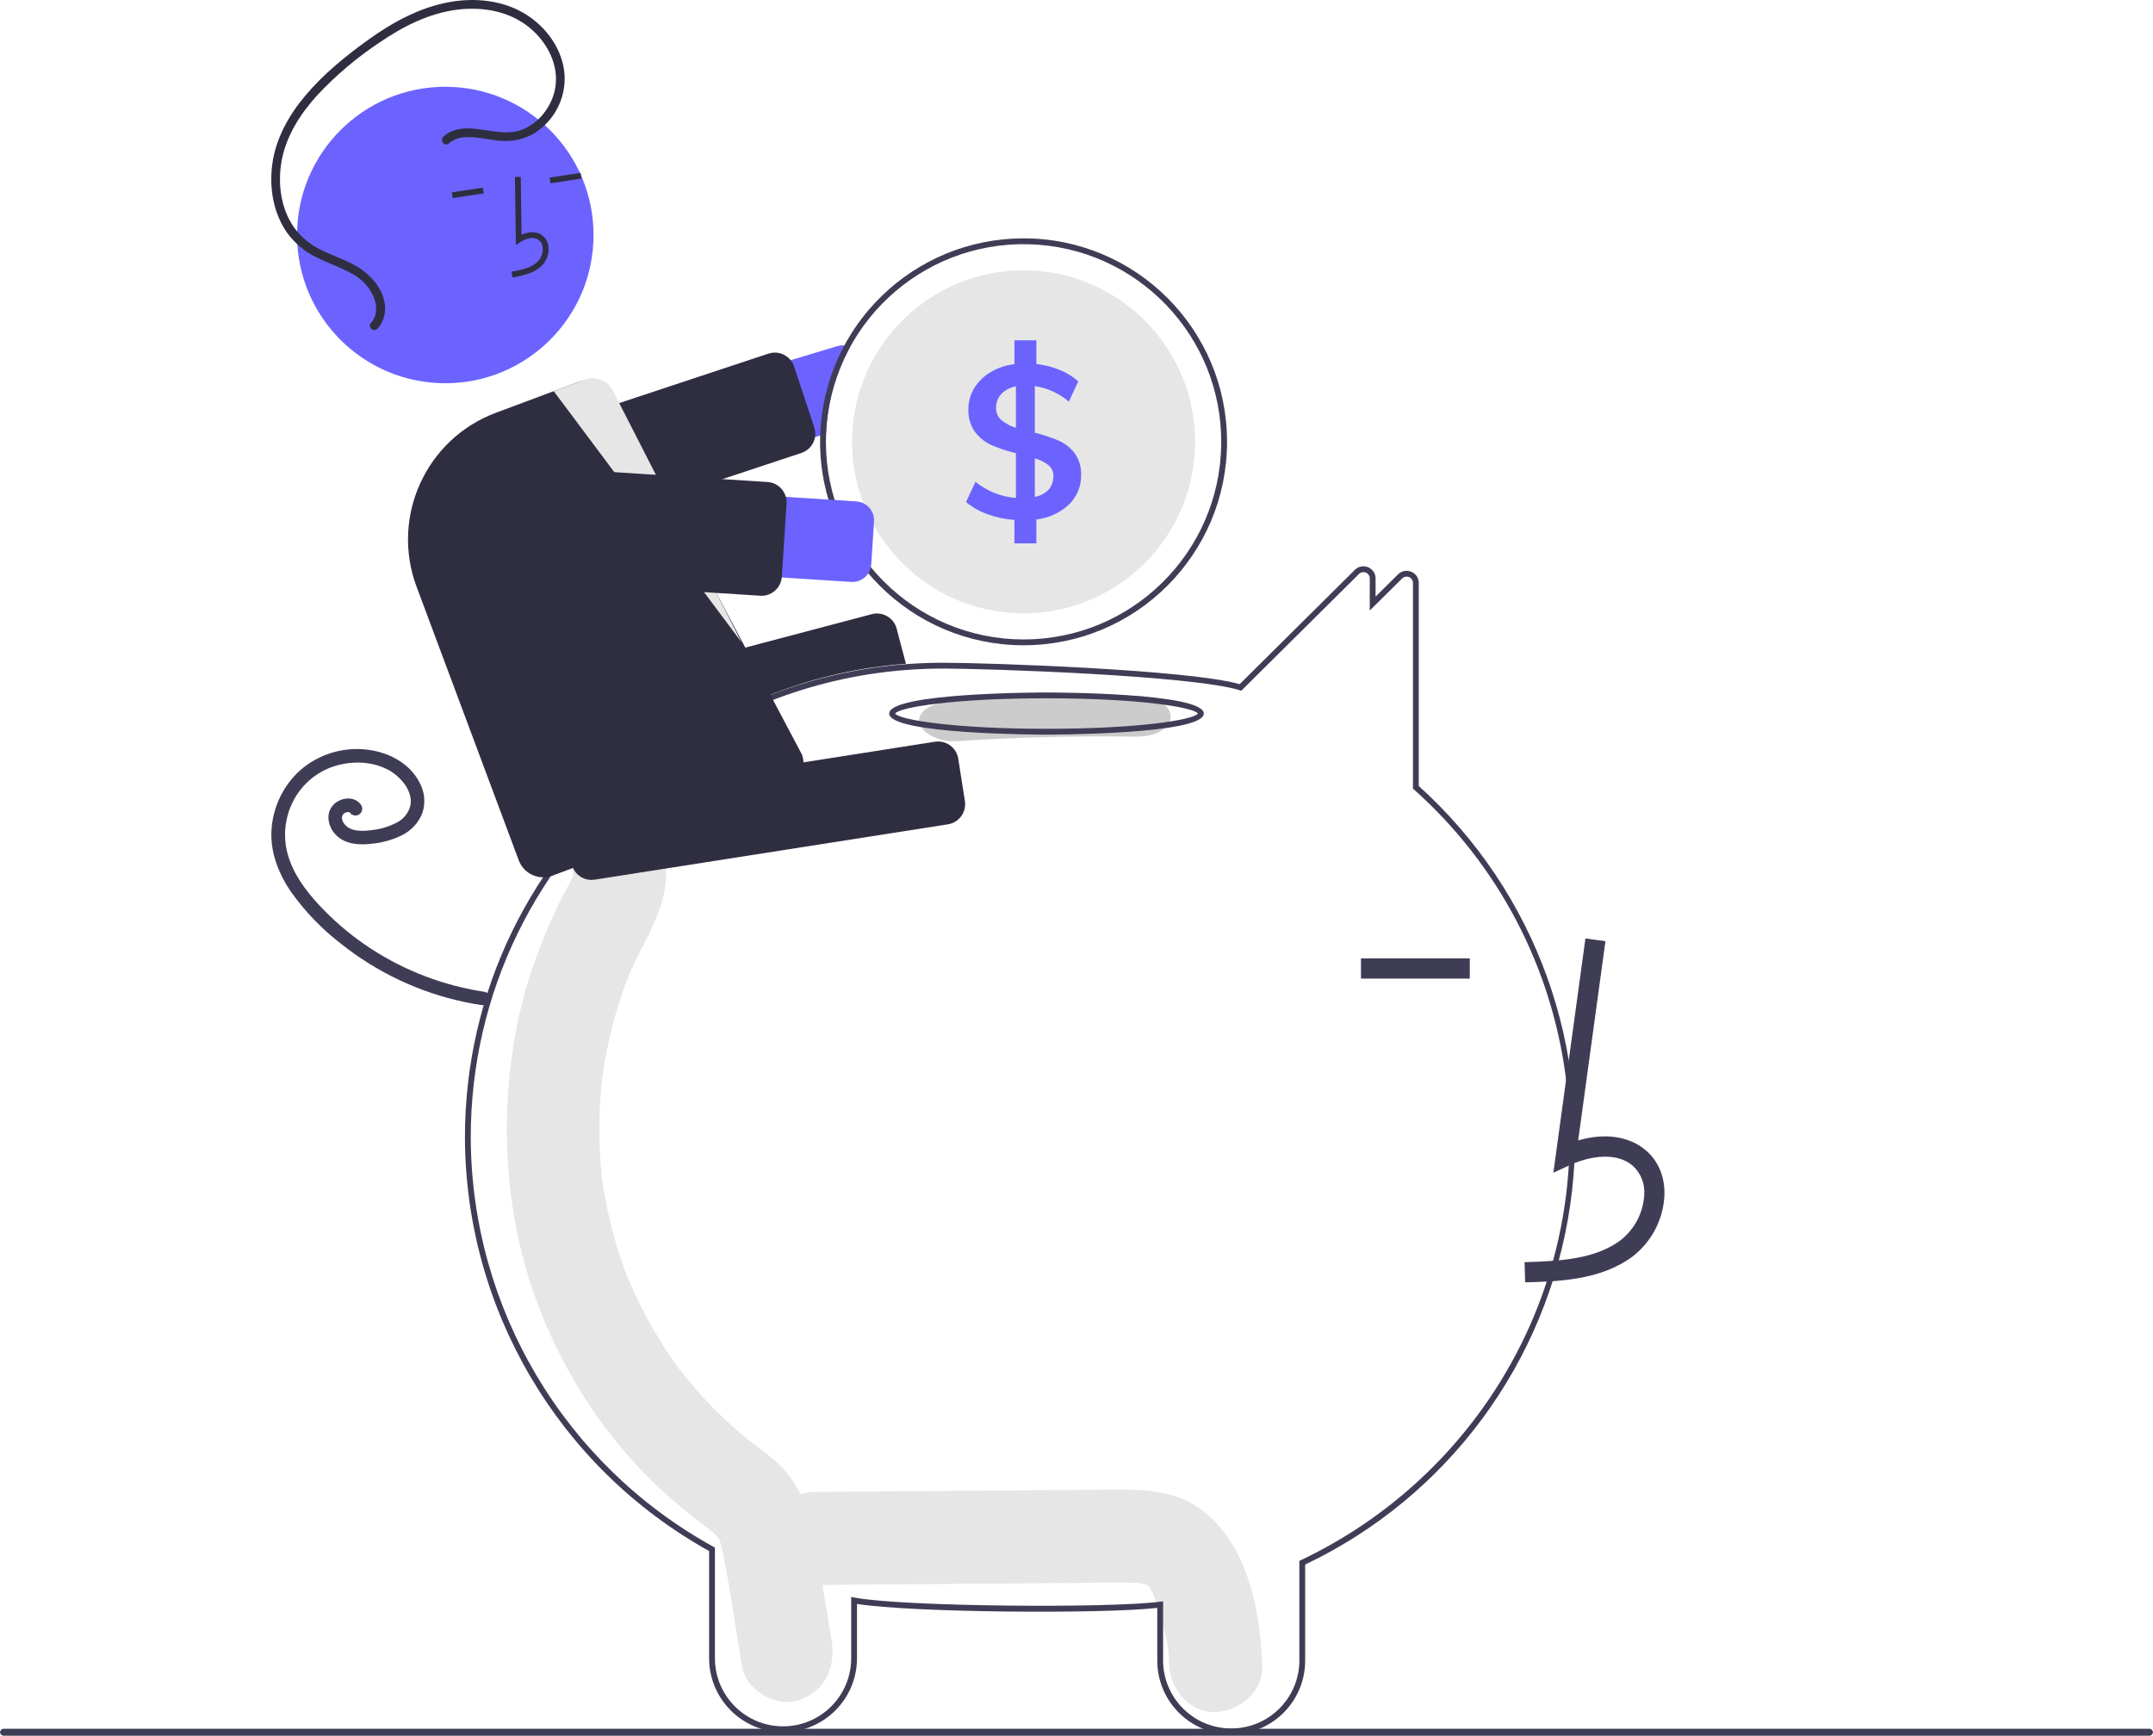
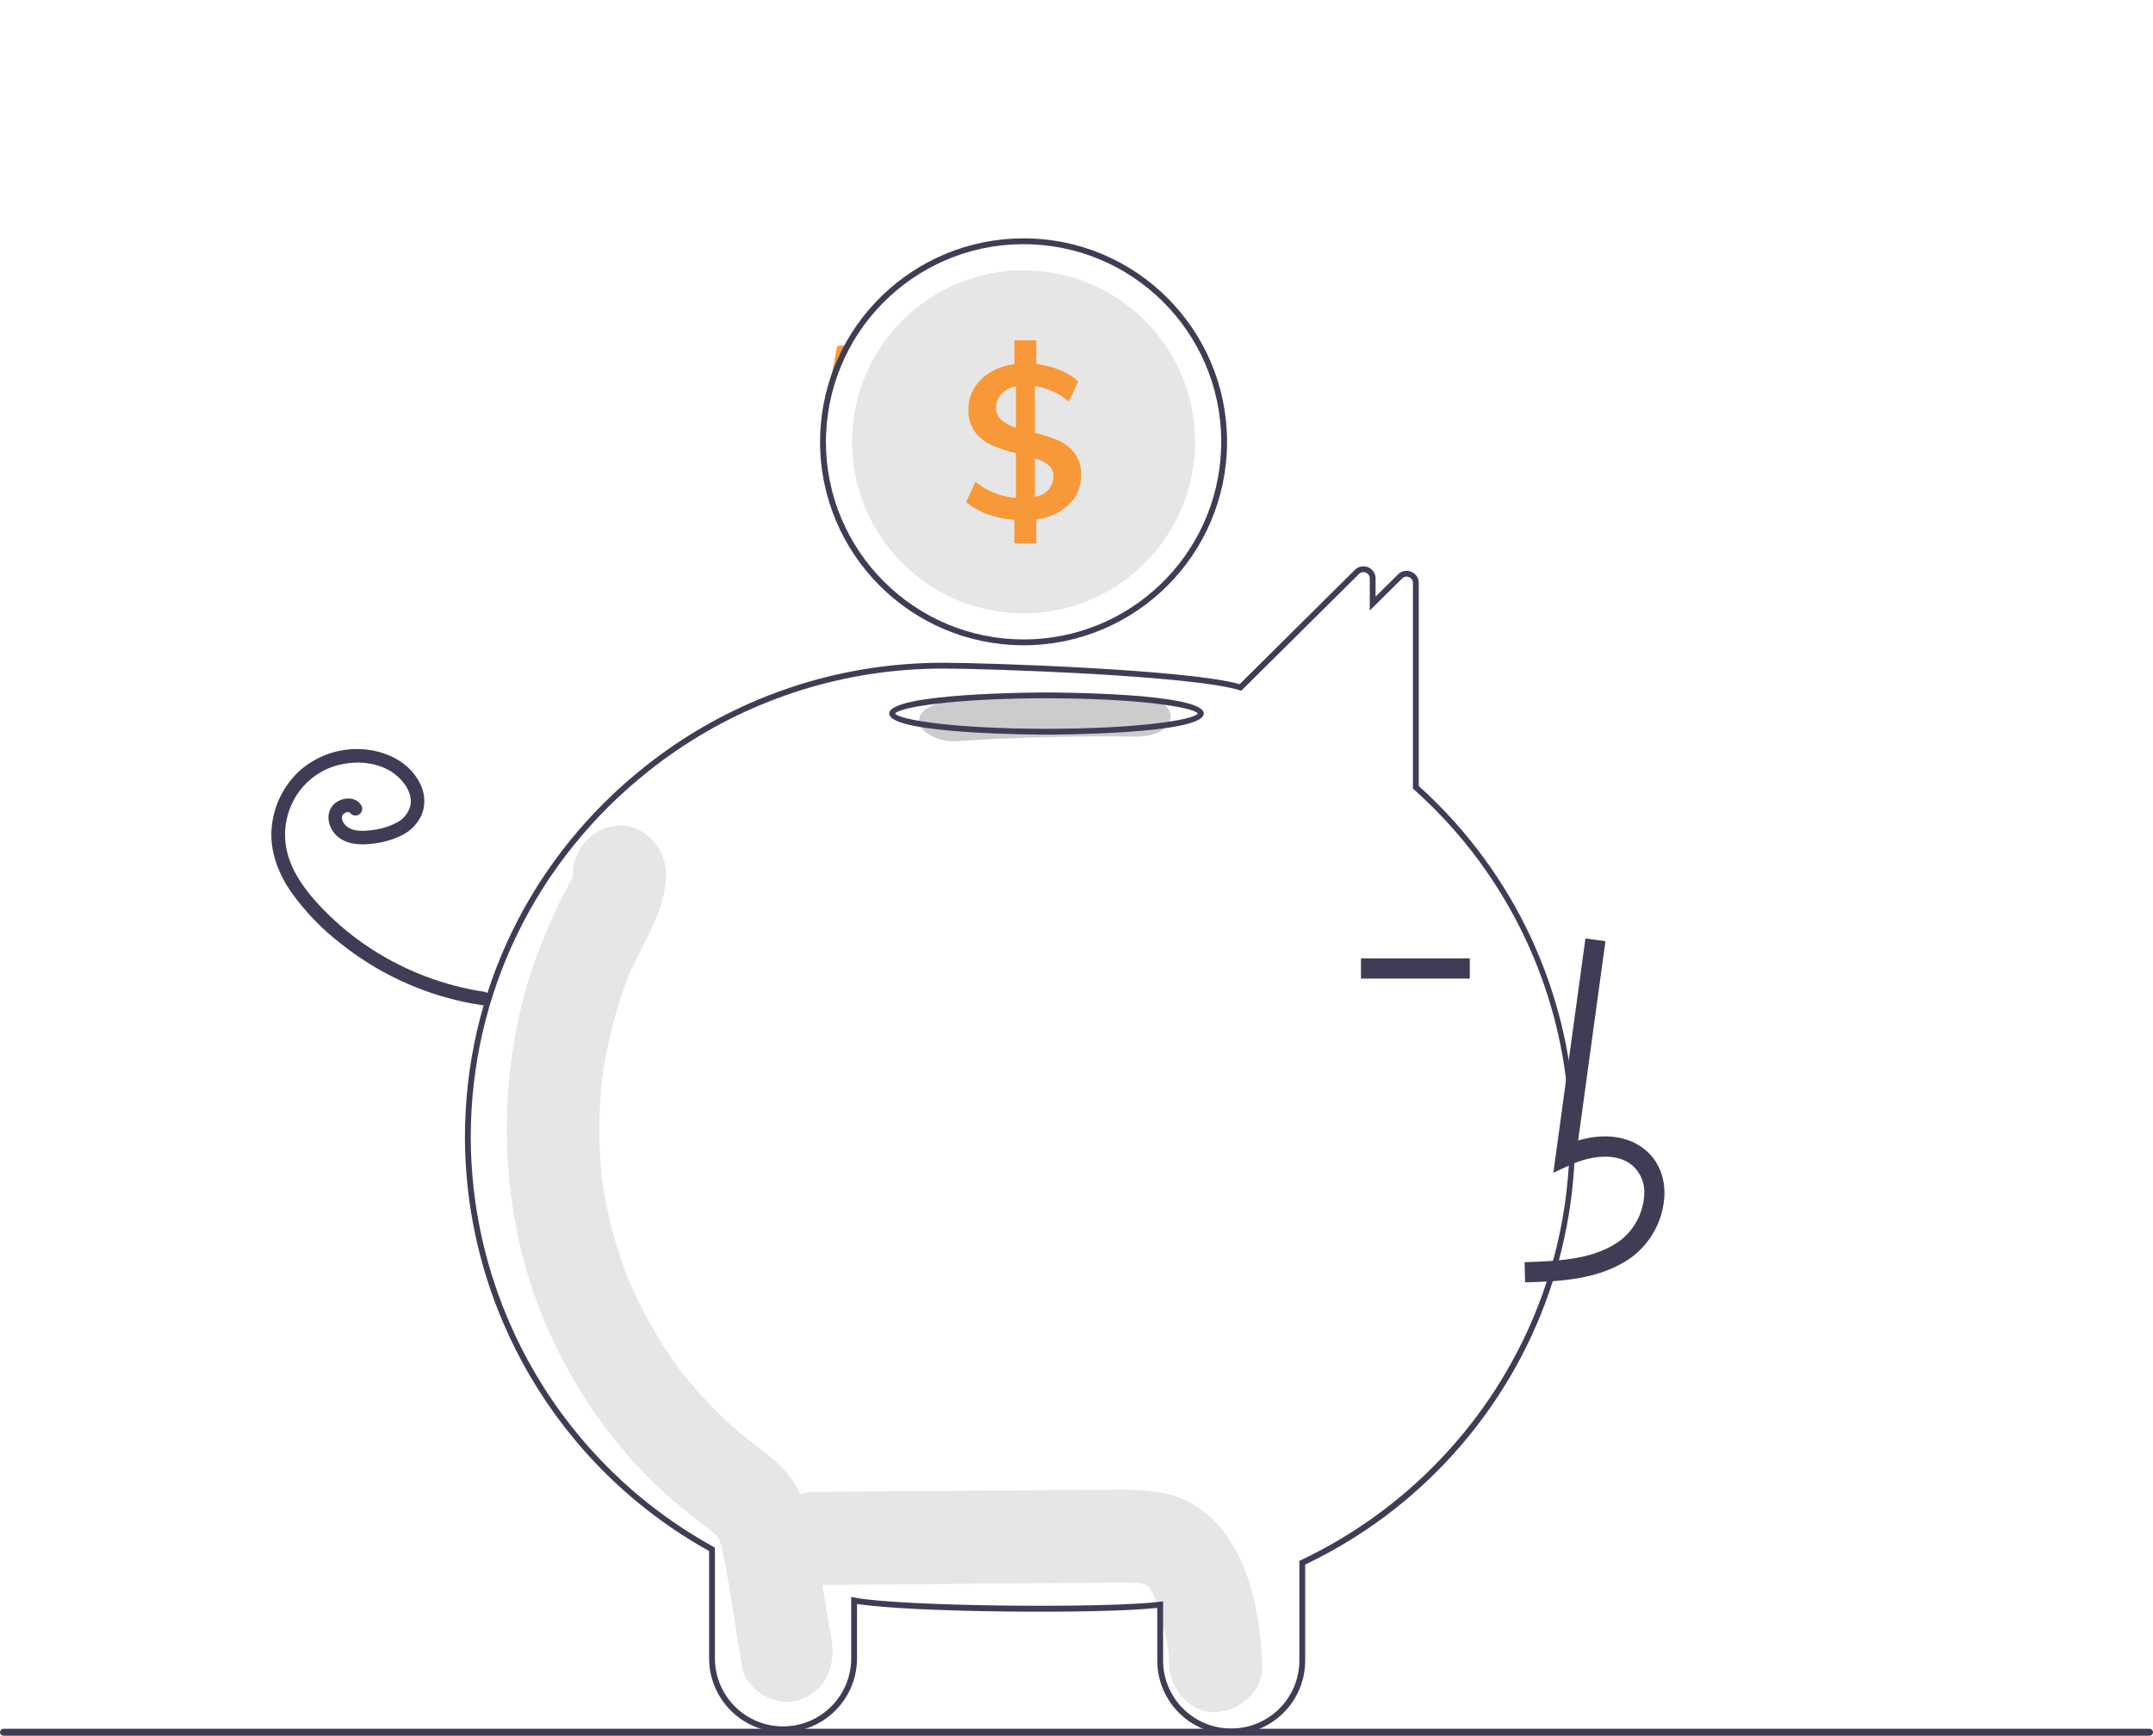
- <svg xmlns="http://www.w3.org/2000/svg" data-name="Layer 1" width="740.675" height="597.175" viewBox="0 0 740.675 597.175">
-   <path d="M651.612,679.719c-5.122-7.172-12.055-12.419-20.771-14.383-7.601-1.713-15.416-1.421-23.142-1.361l-97.692.753c-8.367.065-16.389,7.313-16,16,.386,8.614,7.032,16.069,16,16q42.926-.331,85.851-.662c6.747-.052,13.497-.174,20.244-.152,1.515.005,3.024.085,4.538.102.367.004.631.001.818-.007.047.014.086.027.147.044.79.217,1.6.366,2.394.572-.278.008.515.503.914.671.055.108.171.299.366.595.272.51,1.077,2.059,1.11,2.01a71.762,71.762,0,0,1,2.987,9.393c1.859,7.047,2.268,8.52,2.536,15.132.338,8.352,7.117,16.398,16,16,8.379-.375,16.363-7.042,16-16C663.3,709.333,660.651,692.377,651.612,679.719Z" transform="translate(-229.6623 -151.4124)" fill="#e6e6e6" />
-   <path d="M515.749,715.825c-1.835-11.12-3.635-22.246-5.505-33.36-1.898-11.274-5.774-21.598-14.548-28.997-2.344-1.977-4.775-3.823-7.216-5.663-.858-.647-1.715-1.295-2.563-1.956-.051-.04-.083-.064-.127-.099-.093-.08-.205-.176-.355-.303-3.657-3.095-7.19-6.327-10.556-9.763q-4.483-4.577-8.575-9.545-1.022-1.241-2.019-2.504c-.114-.145-.729-.94-1.135-1.459-.377-.519-1.066-1.457-1.182-1.621q-1.164-1.646-2.286-3.322a156.126,156.126,0,0,1-13.187-24.115q-.547-1.251-1.068-2.517c-.093-.258-.214-.588-.374-1.029-.741-2.038-1.481-4.074-2.159-6.137q-2.16-6.571-3.714-13.336-.768-3.34-1.383-6.715-.317-1.735-.593-3.478c-.03-.193-.21-1.446-.316-2.154-.078-.712-.224-1.972-.243-2.166q-.176-1.756-.312-3.516-.307-3.96-.415-7.933-.185-7.061.253-14.122c.166-2.645.402-5.282.693-7.915.018-.162.031-.29.044-.406.018-.118.038-.251.062-.417.215-1.455.442-2.908.695-4.356a159.294,159.294,0,0,1,3.739-16.313q1.088-3.809,2.363-7.555.568-1.663,1.173-3.314c-.026.071,1.182-3.016,1.198-3.119,4.795-11.329,12.638-21.657,12.648-34.526.007-8.713-7.364-17.06-16-16.657a16.625,16.625,0,0,0-16,16.657c0,.196-.001.363-.001.525-.081.271-.148.498-.208.698-.935,2.032-2.081,3.963-3.107,5.944-2.811,5.423-5.209,11.025-7.488,16.708a159.825,159.825,0,0,0-8.529,28.628,182.098,182.098,0,0,0-.968,65.04c6.204,37.813,26.662,74.009,55.103,98.339,2.468,2.111,4.997,4.152,7.549,6.151,1.056.827,2.121,1.639,3.191,2.446.506.381,2.602,2.034,1.68,1.233,1.982,1.692,2.817,2.543,3.326,3.789.074.288.174.678.311,1.211.359,1.405.7,2.808.983,4.233,2.476,12.451,4.196,25.112,6.264,37.644,1.421,8.611,12.022,14.215,19.682,11.634C513.49,733.312,517.272,725.051,515.749,715.825Z" transform="translate(-229.6623 -151.4124)" fill="#e6e6e6" />
-   <path d="M653.23,748.12a25.374,25.374,0,0,1-25.44-25.25V704.619c-19.109,2.139-84.543,1.644-103.3-1.37v18.892a25.441,25.441,0,0,1-50.88,0v-37.092a163.307,163.307,0,0,1-84-142.388c0-49.83,22.583-96.314,61.959-127.534a164.075,164.075,0,0,1,89.323-35.173c4.427-.347,8.881-.523,13.239-.523,15.352,0,84.619,2.372,101.998,7.372L695.756,347.48a4.16,4.16,0,0,1,4.55-.907,4.1,4.1,0,0,1,2.584,3.847v6.252l7.716-7.642a4.151,4.151,0,0,1,4.546-.908,4.102,4.102,0,0,1,2.587,3.848v69.865a162.759,162.759,0,0,1-39.07,267.866v33.169A25.374,25.374,0,0,1,653.23,748.12ZM629.79,702.351v20.52a23.441,23.441,0,0,0,46.88,0V688.438l.571-.271a162.456,162.456,0,0,0,66.531-58.182,160.325,160.325,0,0,0-27.699-206.96l-.332-.298V351.97a2.103,2.103,0,0,0-1.342-1.996,2.149,2.149,0,0,0-2.381.473l-11.127,11.021V350.42a2.103,2.103,0,0,0-1.342-1.996,2.154,2.154,0,0,0-2.385.477l-40.476,40.164-.575-.18c-16.156-5.057-86.513-7.454-101.982-7.454-4.306,0-8.707.174-13.082.517a162.075,162.075,0,0,0-88.237,34.746c-38.895,30.838-61.202,76.751-61.202,125.967A161.315,161.315,0,0,0,475.094,683.585l.516.286v38.27a23.441,23.441,0,0,0,46.88,0V700.854l1.185.223c16.856,3.171,87.832,3.671,104.985,1.421Z" transform="translate(-229.6623 -151.4124)" fill="#3f3d56" />
-   <path d="M517.66,270.53,406.92,303.81a13.882,13.882,0,0,0,7.99,26.59l96.91-29.13,2.03-.61a67.517,67.517,0,0,1,8.29-29.86,6.165,6.165,0,0,0-2-.52A6.367,6.367,0,0,0,517.66,270.53Z" transform="translate(-229.6623 -151.4124)" fill="#6c63ff" />
-   <path d="M412.995,337.495a7.013,7.013,0,0,1-6.638-4.801l-6.925-20.896a6.999,6.999,0,0,1,4.443-8.847l90.131-29.87a7,7,0,0,1,8.847,4.442l6.925,20.896a6.976,6.976,0,0,1-4.193,8.759q-.125.047-.252.088l-90.129,29.869A7.003,7.003,0,0,1,412.995,337.495Z" transform="translate(-229.6623 -151.4124)" fill="#2f2e41" />
-   <path d="M581.79,233.42a70.031,70.031,0,0,0-69.97,67.85c-.02.71-.03,1.43-.03,2.15a70,70,0,1,0,70-70Zm0,138a68.071,68.071,0,0,1-68-68q0-1.395.06-2.76A67.998,67.998,0,1,1,581.79,371.42Z" transform="translate(-229.6623 -151.4124)" fill="#3f3d56" />
-   <path d="M640.79,303.42a59,59,0,0,1-118,0c0-1.87.09-3.71.26-5.53A59,59,0,0,1,640.79,303.42Z" transform="translate(-229.6623 -151.4124)" fill="#e6e6e6" />
-   <path d="M599.36,307.34a14.048,14.048,0,0,0-5.47-4.33,53.139,53.139,0,0,0-8.22-2.7V284.25a23.396,23.396,0,0,1,11.69,5.33l3.26-6.95a21.561,21.561,0,0,0-6.36-3.93,31.259,31.259,0,0,0-8.07-2.07v-8.14h-7.55v8.22a20.672,20.672,0,0,0-8.25,2.77,16.399,16.399,0,0,0-5.59,5.48,13.771,13.771,0,0,0-1.99,7.29,12.463,12.463,0,0,0,2.29,7.8,14.51,14.51,0,0,0,5.7,4.52,52.692,52.692,0,0,0,8.36,2.77v15.39A24.988,24.988,0,0,1,565.25,317.18l-3.26,6.96a24.58,24.58,0,0,0,7.44,4.22,34.161,34.161,0,0,0,9.21,1.92v8.07h7.55v-8.22a19.538,19.538,0,0,0,11.21-5.14,13.59,13.59,0,0,0,4.18-10.1A12.055,12.055,0,0,0,599.36,307.34Zm-20.2-8.73a14.499,14.499,0,0,1-5.03-2.7,5.32,5.32,0,0,1-1.78-4.18,6.726,6.726,0,0,1,1.82-4.81,9.202,9.202,0,0,1,4.99-2.59Zm11.25,21.28a8.557,8.557,0,0,1-4.74,2.47V309.12a13.24,13.24,0,0,1,4.74,2.37,4.658,4.658,0,0,1,1.63,3.7A6.804,6.804,0,0,1,590.41,319.89Z" transform="translate(-229.6623 -151.4124)" fill="#6c63ff" />
-   <path d="M416.209,422.184a7.023,7.023,0,0,1-6.775-5.216l-3.77-14.27a7.004,7.004,0,0,1,4.975-8.551l118.941-31.43a7.015,7.015,0,0,1,8.551,4.985l3.194,12.09-.598.046a160.163,160.163,0,0,0-84.108,31.871l-.173.084-38.46,10.16A6.963,6.963,0,0,1,416.209,422.184Z" transform="translate(-229.6623 -151.4124)" fill="#2f2e41" />
-   <path d="M396.51,492.671a98.108,98.108,0,0,1-39.122-14.792A95.527,95.527,0,0,1,341.214,464.65c-4.828-4.924-9.447-10.521-11.838-17.079a25.299,25.299,0,0,1,.331-18.769,24.334,24.334,0,0,1,13.169-13.126c5.99-2.389,13.226-2.644,19.055-.028a17.089,17.089,0,0,1,6.964,5.606,11.435,11.435,0,0,1,1.81,3.758,7.674,7.674,0,0,1,.09,3.759,9.016,9.016,0,0,1-4.774,5.723,24.068,24.068,0,0,1-8.152,2.486c-2.86.39-6.969.745-9.268-1.551a4.669,4.669,0,0,1-1.093-1.611,3.114,3.114,0,0,1-.172-1.458c-.034.217.139-.472.129-.445-.036.102-.194.35.03-.031a3.397,3.397,0,0,1,.233-.363c-.076.098-.243.262.055-.019a1.962,1.962,0,0,1,.914-.564c.138-.04.279-.072.418-.11.353-.096-.352.005.009-.006.139-.004.28-.001.419-.007.354-.016-.349-.097-.01-.011.132.033.262.065.392.106.282.089-.2-.207-.009.014.224.259-.235-.252.019-.001a4.624,4.624,0,0,1,.358.394,2.359,2.359,0,0,0,3.315,0,2.399,2.399,0,0,0,0-3.315c-2.311-2.865-6.877-2.157-9.215.264-2.982,3.088-1.801,7.983,1.1,10.678,3.284,3.051,7.934,3.263,12.158,2.751a29.817,29.817,0,0,0,10.269-2.902,14.398,14.398,0,0,0,7.024-7.588,13.174,13.174,0,0,0-1.056-10.769c-3.729-7.011-11.452-10.606-19.084-11.228a29.812,29.812,0,0,0-21.819,7.163,30.154,30.154,0,0,0-9.888,20.075c-.666,7.996,2.436,15.761,6.959,22.214a84.627,84.627,0,0,0,16.779,17.353,102.473,102.473,0,0,0,42.812,20.191q2.792.577,5.615.988a2.421,2.421,0,0,0,2.883-1.637,2.361,2.361,0,0,0-1.637-2.883Z" transform="translate(-229.6623 -151.4124)" fill="#3f3d56" />
-   <path d="M619.895,390.794q-30.663-.433-61.133,1.556c-6.943.453-12.951,2.907-12.951,7.032,0,3.449,5.96,7.489,12.951,7.032q30.454-1.989,61.133-1.556C636.569,405.094,636.559,391.029,619.895,390.794Z" transform="translate(-229.6623 -151.4124)" fill="#ccc" />
-   <path d="M589.682,404.162c-2.209,0-54.106-.083-54.106-7.251,0-7.168,51.896-7.25,54.106-7.25s54.106.083,54.106,7.25C643.787,404.079,591.891,404.162,589.682,404.162Zm-52.076-7.251c1.42,2.173,20.496,5.251,52.076,5.251s50.656-3.078,52.076-5.251c-1.42-2.173-20.496-5.25-52.076-5.25S539.025,394.738,537.605,396.911Z" transform="translate(-229.6623 -151.4124)" fill="#3f3d56" />
-   <path d="M754.336,592.612c11.488-.319,25.786-.718,36.801-8.764a28.262,28.262,0,0,0,11.121-21.103c.225-6.355-2.071-11.901-6.465-15.614-5.753-4.861-14.154-6.002-23.207-3.341l9.38-68.548-6.886-.943L764.052,554.885l5.75-2.639c6.666-3.058,15.817-4.614,21.504.192a12.215,12.215,0,0,1,4.006,10.062,21.361,21.361,0,0,1-8.275,15.735c-8.572,6.261-19.969,7.069-32.895,7.43Z" transform="translate(-229.6623 -151.4124)" fill="#3f3d56" />
-   <rect x="468.203" y="329.741" width="37.432" height="6.95" fill="#3f3d56" />
-   <path d="M433.148,454.15a7.012,7.012,0,0,1-6.904-5.917L423.959,433.651a7.008,7.008,0,0,1,5.832-8L551.322,406.609a7.007,7.007,0,0,1,7.999,5.832l2.285,14.582a7.007,7.007,0,0,1-5.832,8l-121.531,19.042A7.096,7.096,0,0,1,433.148,454.15Z" transform="translate(-229.6623 -151.4124)" fill="#2f2e41" />
-   <circle cx="153.189" cy="80.855" r="51" fill="#6c63ff" />
-   <path d="M411.727,245.463a12.095,12.095,0,0,0,4.367-2.676,8.133,8.133,0,0,0,2.255-6.483,5.472,5.472,0,0,0-2.512-4.164c-1.846-1.135-4.285-1.092-6.747.049l-.284-19.908-2.0.028.334,23.404,1.522-.998c1.765-1.156,4.302-1.994,6.127-.872a3.514,3.514,0,0,1,1.573,2.69,6.146,6.146,0,0,1-1.676,4.834c-2.168,2.151-5.377,2.872-9.039,3.531l.354,1.968A32.963,32.963,0,0,0,411.727,245.463Z" transform="translate(-229.6623 -151.4124)" fill="#2f2e41" />
-   <rect x="418.838" y="211.679" width="10.772" height="2" transform="translate(-256.7253 -85.49311) rotate(-8.61162)" fill="#2f2e41" />
-   <rect x="385.221" y="216.769" width="10.772" height="2" transform="translate(-257.8664 -90.46937) rotate(-8.61162)" fill="#2f2e41" />
-   <path d="M416.555,453.258a9.03,9.03,0,0,1-8.434-5.855L372.957,353.235a46.532,46.532,0,0,1,27.284-59.802L428.833,282.756a8.958,8.958,0,0,1,6.878.239,8.832,8.832,0,0,1,4.675,4.986L505.523,410.964a9.002,9.002,0,0,1-5.257,11.638L419.7,452.687A8.976,8.976,0,0,1,416.555,453.258Z" transform="translate(-229.6623 -151.4124)" fill="#2f2e41" />
-   <path d="M420.158,285.995l64.629,86.426L441.056,286.902a8.079,8.079,0,0,0-10.349-4.846Z" transform="translate(-229.6623 -151.4124)" fill="#e6e6e6" />
-   <path d="M522.49,351.63l-115.395-7.433a13.879,13.879,0,1,1,1.784-27.701l115.395,7.433a6.499,6.499,0,0,1,6.069,6.904l-.949,14.729a6.501,6.501,0,0,1-6.905,6.069Z" transform="translate(-229.6623 -151.4124)" fill="#6c63ff" />
-   <path d="M491.655,356.395q-.229,0-.458-.015h-0l-94.756-6.104a6.999,6.999,0,0,1-6.536-7.435l1.62-25.158a7,7,0,0,1,7.436-6.535l94.756,6.103a7.008,7.008,0,0,1,6.535,7.435l-1.62,25.159a7.019,7.019,0,0,1-4.546,6.111A6.926,6.926,0,0,1,491.655,356.395Z" transform="translate(-229.6623 -151.4124)" fill="#2f2e41" />
-   <path d="M382.267,198.353c6.709-5.77,15.923-.608,23.617-1.512,7.361-.865,13.174-7.468,14.659-14.482,1.732-8.184-2.516-16.383-8.777-21.486-6.857-5.589-15.952-7.193-24.57-6.159-9.878,1.185-18.911,5.789-27.017,11.359a121.85,121.85,0,0,0-21.442,18.169c-5.751,6.352-10.624,13.923-12.18,22.47-1.414,7.768-.334,16.375,4.258,22.955a24.205,24.205,0,0,0,9.474,7.805c3.937,1.933,8.138,3.316,11.952,5.502,5.768,3.305,11.374,10.159,9.567,17.291a9.793,9.793,0,0,1-2.226,4.19c-1.291,1.433-3.619-.461-2.325-1.897,2.273-2.523,2.183-5.888.972-8.9a16.272,16.272,0,0,0-7.233-7.954c-3.993-2.283-8.401-3.692-12.494-5.772a27.023,27.023,0,0,1-9.911-8.214c-4.898-6.807-6.363-15.666-5.253-23.861,1.202-8.868,5.759-16.927,11.471-23.68,6.216-7.349,13.852-13.571,21.652-19.159,8.37-5.997,17.617-11.067,27.85-12.9,8.87-1.59,18.485-.611,26.241,4.223,7.24,4.512,12.792,12.274,13.344,20.947a22.235,22.235,0,0,1-10.376,19.942,19.101,19.101,0,0,1-11.41,2.643c-4.262-.273-8.527-1.578-12.816-1.215a8.941,8.941,0,0,0-5.268,2.128c-1.466,1.261-3.213-1.181-1.759-2.431Z" transform="translate(-229.6623 -151.4124)" fill="#2f2e41" />
-   <path d="M969.147,748.588H230.853a1.191,1.191,0,0,1,0-2.381H969.147a1.191,1.191,0,0,1,0,2.381Z" transform="translate(-229.6623 -151.4124)" fill="#3f3d56" />
+ <svg xmlns="http://www.w3.org/2000/svg" version="1.1" id="Layer_1" x="0px" y="0px" viewBox="0 0 740.675 597.175" style="enable-background:new 0 0 740.675 597.175;" xml:space="preserve">
+   <path style="fill:#E6E6E6;" d="M421.949,528.307c-5.122-7.172-12.055-12.419-20.771-14.383c-7.601-1.713-15.416-1.421-23.142-1.361  l-97.692,0.753c-8.367,0.065-16.389,7.313-16,16c0.386,8.614,7.032,16.069,16,16c28.617-0.221,57.234-0.441,85.851-0.662  c6.747-0.052,13.497-0.174,20.244-0.152c1.515,0.005,3.024,0.085,4.538,0.102c0.367,0.004,0.631,0.001,0.818-0.007  c0.047,0.014,0.086,0.027,0.147,0.044c0.79,0.217,1.6,0.366,2.394,0.572c-0.278,0.008,0.515,0.503,0.914,0.671  c0.055,0.108,0.171,0.299,0.366,0.595c0.272,0.51,1.077,2.059,1.11,2.01c1.21,3.059,2.208,6.197,2.987,9.393  c1.859,7.047,2.268,8.52,2.536,15.132c0.338,8.352,7.117,16.398,16,16c8.379-0.375,16.363-7.042,16-16  C433.638,557.92,430.988,540.965,421.949,528.307z" />
+   <path style="fill:#E6E6E6;" d="M286.087,564.413c-1.835-11.12-3.635-22.246-5.505-33.359c-1.898-11.274-5.774-21.598-14.548-28.997  c-2.344-1.977-4.775-3.823-7.216-5.663c-0.858-0.647-1.715-1.295-2.563-1.956c-0.051-0.039-0.083-0.064-0.127-0.099  c-0.093-0.08-0.205-0.176-0.355-0.303c-3.657-3.095-7.19-6.327-10.556-9.763c-2.989-3.052-5.847-6.233-8.575-9.545  c-0.682-0.827-1.354-1.662-2.019-2.504c-0.114-0.145-0.729-0.94-1.135-1.459c-0.377-0.519-1.066-1.457-1.182-1.621  c-0.776-1.097-1.538-2.204-2.286-3.322c-5.096-7.635-9.509-15.705-13.187-24.115c-0.365-0.834-0.721-1.673-1.068-2.517  c-0.093-0.258-0.214-0.588-0.374-1.029c-0.741-2.038-1.481-4.074-2.159-6.137c-1.44-4.381-2.678-8.826-3.714-13.336  c-0.512-2.227-0.973-4.465-1.383-6.715c-0.211-1.157-0.409-2.316-0.593-3.478c-0.03-0.193-0.21-1.446-0.316-2.154  c-0.078-0.712-0.224-1.972-0.243-2.166c-0.117-1.171-0.221-2.343-0.312-3.516c-0.205-2.64-0.343-5.285-0.415-7.933  c-0.123-4.708-0.039-9.415,0.253-14.122c0.166-2.645,0.402-5.282,0.693-7.915c0.018-0.162,0.031-0.29,0.044-0.406  c0.018-0.118,0.038-0.251,0.062-0.417c0.215-1.455,0.442-2.908,0.695-4.356c0.96-5.5,2.208-10.945,3.739-16.313  c0.725-2.539,1.513-5.057,2.363-7.555c0.379-1.109,0.77-2.213,1.173-3.314c-0.026,0.071,1.182-3.016,1.198-3.119  c4.795-11.329,12.638-21.657,12.648-34.526c0.007-8.713-7.364-17.06-16-16.657c-8.949,0.337-16.024,7.702-16,16.657  c0,0.196-0.001,0.363-0.001,0.525c-0.081,0.271-0.148,0.498-0.208,0.698c-0.935,2.032-2.081,3.963-3.107,5.944  c-2.811,5.423-5.209,11.025-7.488,16.708c-3.731,9.256-6.586,18.84-8.529,28.628c-4.224,21.446-4.551,43.478-0.968,65.04  c6.204,37.813,26.662,74.009,55.103,98.339c2.468,2.111,4.997,4.152,7.549,6.151c1.056,0.827,2.121,1.639,3.191,2.446  c0.506,0.381,2.602,2.034,1.68,1.233c1.982,1.692,2.817,2.543,3.326,3.789c0.074,0.288,0.174,0.678,0.311,1.211  c0.359,1.405,0.7,2.807,0.983,4.233c2.476,12.451,4.196,25.112,6.264,37.644c1.421,8.611,12.022,14.215,19.682,11.634  C283.828,581.899,287.609,573.639,286.087,564.413z" />
+   <path style="fill:#3F3D56;" d="M423.568,596.708c-13.991,0.036-25.371-11.259-25.44-25.25v-18.251  c-19.109,2.139-84.543,1.644-103.3-1.37v18.892c-0.105,14.05-11.581,25.355-25.631,25.249  c-13.901-0.104-25.145-11.348-25.249-25.249v-37.092c-51.73-28.738-83.866-83.212-84-142.388c0-49.83,22.583-96.314,61.959-127.534  c25.602-20.367,56.708-32.616,89.323-35.173c4.427-0.347,8.881-0.523,13.239-0.523c15.352,0,84.619,2.372,101.998,7.372  l39.628-39.322c1.192-1.198,2.99-1.557,4.55-0.907c1.573,0.626,2.6,2.154,2.584,3.847v6.252l7.716-7.642  c1.189-1.2,2.987-1.559,4.546-0.908c1.574,0.625,2.602,2.154,2.587,3.848v69.865c66.764,60.189,72.094,163.104,11.905,229.868  c-14.329,15.894-31.651,28.806-50.976,37.998v33.169C448.939,585.449,437.559,596.744,423.568,596.708z M400.128,550.938v20.52  c0.106,12.945,10.685,23.354,23.631,23.249c12.797-0.104,23.145-10.452,23.249-23.249v-34.433l0.571-0.271  c27.128-12.873,50.157-33.012,66.531-58.182c43.114-66.368,31.349-154.266-27.699-206.96l-0.332-0.298v-70.757  c0.015-0.881-0.521-1.677-1.342-1.996c-0.815-0.349-1.761-0.161-2.381,0.473l-11.127,11.021v-11.048  c0.015-0.881-0.521-1.677-1.342-1.996c-0.817-0.348-1.764-0.159-2.385,0.477l-40.476,40.164l-0.575-0.18  c-16.156-5.057-86.513-7.454-101.982-7.454c-4.306,0-8.707,0.174-13.082,0.517c-32.219,2.526-62.947,14.626-88.237,34.746  c-38.895,30.838-61.202,76.751-61.202,125.967c0.135,58.66,32.103,112.623,83.484,140.925l0.516,0.286v38.27  c0.108,12.946,10.69,23.353,23.636,23.245c12.793-0.107,23.138-10.451,23.245-23.245v-21.286l1.185,0.223  c16.856,3.171,87.832,3.671,104.985,1.421L400.128,550.938z" />
+   <path style="fill:#F89939;" d="M282.158,149.858l2.03-0.61c0.411-10.461,3.249-20.684,8.29-29.86c-0.633-0.285-1.309-0.46-2-0.52  c-0.835-0.081-1.678,0.004-2.48,0.25" />
+   <path style="fill:#2F2E41;" d="M280.116,147.007" />
+   <path style="fill:#2F2E41;" d="M264.345,121.669" />
+   <path style="fill:#3F3D56;" d="M352.128,82.008c-37.817,0.015-68.792,30.051-69.97,67.85c-0.02,0.71-0.03,1.43-0.03,2.15  c0,38.66,31.34,70,70,70s70-31.34,70-70S390.788,82.008,352.128,82.008L352.128,82.008L352.128,82.008z M352.128,220.008  c-37.539-0.039-67.961-30.461-68-68c0-0.93,0.02-1.85,0.06-2.76c1.525-37.523,33.181-66.705,70.704-65.18  s66.705,33.181,65.18,70.704C418.59,191.222,388.608,220.009,352.128,220.008L352.128,220.008z" />
+   <path style="fill:#E6E6E6;" d="M411.128,152.008c0,32.585-26.415,59-59,59s-59-26.415-59-59c0-1.87,0.09-3.71,0.26-5.53  c3.054-32.441,31.829-56.264,64.271-53.21C387.966,96.121,411.128,121.565,411.128,152.008z" />
+   <path style="fill:#F89939;" d="M369.698,155.928c-1.43-1.88-3.311-3.37-5.47-4.33c-2.662-1.122-5.411-2.025-8.22-2.7v-16.06  c4.318,0.651,8.367,2.497,11.69,5.33l3.26-6.95c-1.875-1.67-4.028-3-6.36-3.93c-2.586-1.047-5.3-1.743-8.07-2.07v-8.14h-7.55v8.22  c-2.915,0.327-5.728,1.272-8.25,2.77c-2.279,1.349-4.197,3.229-5.59,5.48c-1.33,2.197-2.019,4.722-1.99,7.29  c-0.13,2.783,0.676,5.529,2.29,7.8c1.485,1.966,3.447,3.522,5.7,4.52c2.705,1.155,5.501,2.082,8.36,2.77v15.39  c-5.095-0.384-9.95-2.321-13.91-5.55l-3.26,6.96c2.214,1.831,4.732,3.259,7.44,4.22c2.967,1.062,6.066,1.708,9.21,1.92v8.07h7.55  v-8.22c4.194-0.458,8.126-2.261,11.21-5.14c2.746-2.633,4.262-6.297,4.18-10.1C372.043,160.783,371.261,158.125,369.698,155.928z   M349.498,147.198c-1.839-0.558-3.549-1.476-5.03-2.7c-1.188-1.057-1.841-2.591-1.78-4.18c-0.055-1.781,0.6-3.511,1.82-4.81  c1.352-1.363,3.097-2.268,4.99-2.59V147.198z M360.748,168.478c-1.276,1.308-2.937,2.174-4.74,2.47v-13.24  c1.724,0.462,3.336,1.269,4.74,2.37c1.078,0.921,1.678,2.283,1.63,3.7C362.447,165.494,361.865,167.173,360.748,168.478  L360.748,168.478z" />
+   <path style="fill:#3F3D56;" d="M166.848,341.258c-13.952-2.061-27.296-7.107-39.122-14.792c-5.859-3.805-11.283-8.241-16.174-13.228  c-4.828-4.924-9.447-10.521-11.838-17.079c-2.301-6.067-2.182-12.787,0.331-18.769c2.479-5.946,7.215-10.666,13.169-13.125  c5.99-2.389,13.226-2.644,19.055-0.028c2.778,1.218,5.181,3.152,6.964,5.606c0.829,1.131,1.442,2.405,1.81,3.758  c0.341,1.226,0.372,2.518,0.09,3.759c-0.692,2.507-2.432,4.593-4.774,5.723c-2.548,1.307-5.308,2.149-8.152,2.486  c-2.86,0.39-6.969,0.745-9.268-1.551c-0.473-0.454-0.846-1.003-1.093-1.611c-0.173-0.465-0.232-0.965-0.172-1.458  c-0.034,0.217,0.139-0.472,0.129-0.445c-0.036,0.102-0.194,0.35,0.03-0.031c0.07-0.126,0.148-0.247,0.233-0.363  c-0.076,0.098-0.243,0.262,0.055-0.019c0.246-0.27,0.563-0.465,0.914-0.564c0.138-0.04,0.279-0.072,0.418-0.11  c0.353-0.096-0.352,0.005,0.009-0.006c0.139-0.004,0.28-0.001,0.419-0.007c0.354-0.016-0.349-0.097-0.01-0.011  c0.132,0.033,0.262,0.065,0.392,0.106c0.282,0.089-0.2-0.207-0.009,0.014c0.224,0.259-0.235-0.252,0.019-0.001  c0.127,0.124,0.246,0.256,0.358,0.394c0.919,0.907,2.396,0.907,3.315,0c0.886-0.927,0.886-2.388,0-3.315  c-2.311-2.865-6.877-2.157-9.215,0.264c-2.982,3.088-1.801,7.983,1.1,10.678c3.284,3.051,7.934,3.263,12.158,2.751  c3.57-0.342,7.048-1.325,10.269-2.902c3.2-1.572,5.703-4.276,7.024-7.588c1.206-3.575,0.822-7.496-1.056-10.769  c-3.729-7.011-11.452-10.606-19.084-11.228c-7.938-0.622-15.794,1.957-21.819,7.163c-5.749,5.176-9.289,12.363-9.888,20.075  c-0.666,7.996,2.436,15.761,6.959,22.214c4.735,6.557,10.386,12.4,16.779,17.353c12.499,9.979,27.161,16.894,42.812,20.191  c1.862,0.385,3.733,0.714,5.615,0.988c1.243,0.301,2.505-0.416,2.883-1.637C168.819,342.894,168.09,341.61,166.848,341.258  L166.848,341.258z" />
+   <path style="fill:#CCCCCC;" d="M390.233,239.382c-20.442-0.289-40.82,0.23-61.133,1.556c-6.943,0.453-12.951,2.907-12.951,7.032  c0,3.449,5.96,7.489,12.951,7.032c20.303-1.326,40.681-1.845,61.133-1.556C406.907,253.681,406.897,239.617,390.233,239.382z" />
+   <path style="fill:#3F3D56;" d="M360.019,252.749c-2.209,0-54.106-0.083-54.106-7.251c0-7.168,51.896-7.25,54.106-7.25  s54.106,0.083,54.106,7.25C414.125,252.667,362.229,252.749,360.019,252.749z M307.943,245.498  c1.42,2.173,20.496,5.251,52.076,5.251s50.656-3.078,52.076-5.251c-1.42-2.173-20.496-5.25-52.076-5.25  S309.363,243.326,307.943,245.498L307.943,245.498z" />
+   <path style="fill:#3F3D56;" d="M524.673,441.2c11.488-0.319,25.786-0.718,36.801-8.764c6.639-5.049,10.709-12.773,11.121-21.103  c0.225-6.355-2.071-11.901-6.465-15.614c-5.753-4.861-14.154-6.002-23.207-3.341l9.38-68.548l-6.886-0.943l-11.027,80.587  l5.75-2.639c6.666-3.058,15.817-4.614,21.504,0.192c2.83,2.547,4.312,6.267,4.006,10.062c-0.341,6.198-3.361,11.941-8.275,15.735  c-8.572,6.261-19.969,7.069-32.895,7.43L524.673,441.2z" />
+   <rect x="468.203" y="329.741" style="fill:#3F3D56;" width="37.432" height="6.95" />
+   <path style="fill:#E6E6E6;" d="M255.125,221.008" />
+   <path style="fill:#3F3D56;" d="M739.485,597.175H1.191c-0.658-0.003-1.188-0.539-1.184-1.197c0.003-0.653,0.532-1.181,1.184-1.184  h738.294c0.658,0.002,1.189,0.537,1.187,1.195C740.669,596.643,740.139,597.173,739.485,597.175z" />
</svg>
